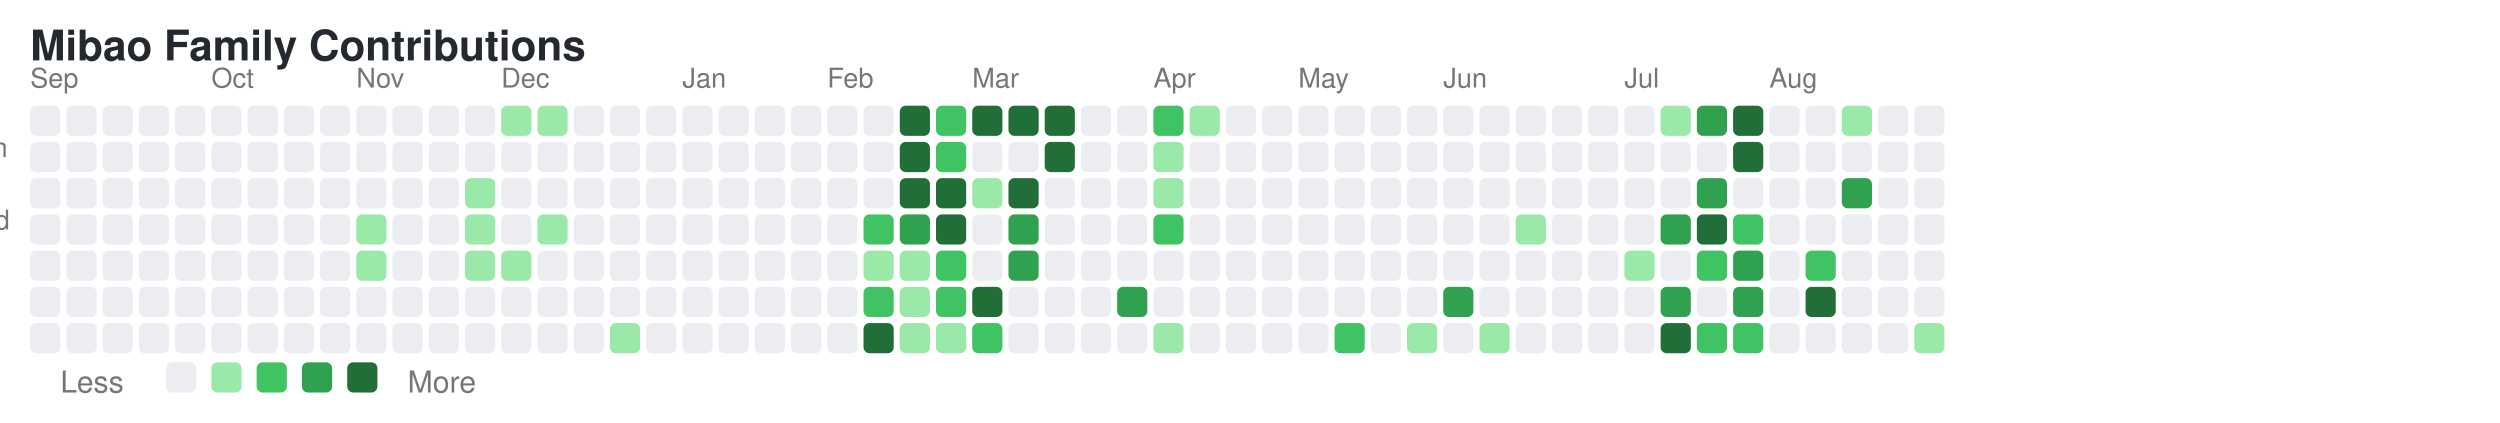
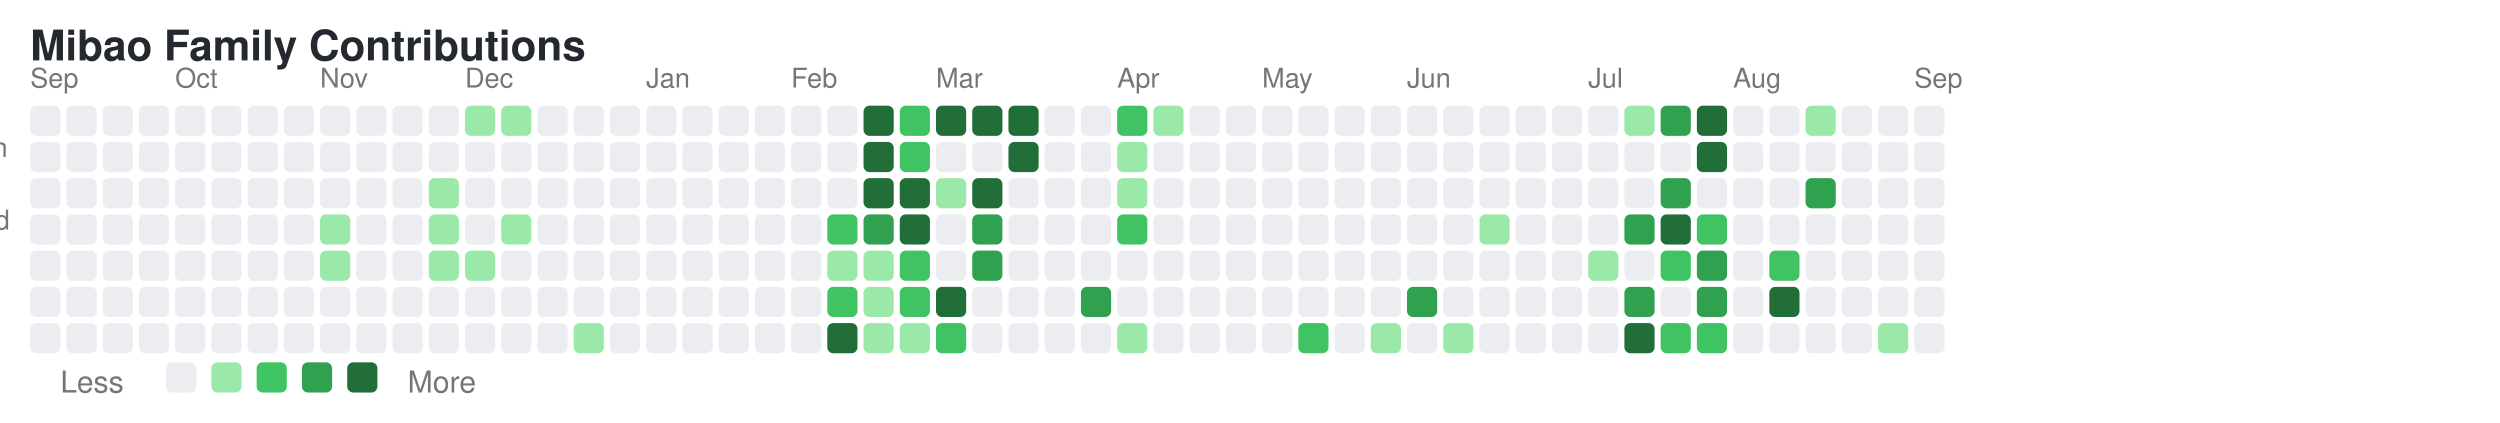
<svg xmlns="http://www.w3.org/2000/svg" width="828" height="140">
  <text x="10" y="20" font-family="-apple-system, BlinkMacSystemFont, Segoe UI, Helvetica, Arial, sans-serif" font-size="14" font-weight="600" fill="#24292f">Mibao Family Contributions</text>
  <g transform="translate(10, 35)">
    <text x="0" y="-6" font-family="-apple-system, BlinkMacSystemFont, Segoe UI, Helvetica, Arial, sans-serif" font-size="9" fill="#767676">Sep</text>
-     <text x="60" y="-6" font-family="-apple-system, BlinkMacSystemFont, Segoe UI, Helvetica, Arial, sans-serif" font-size="9" fill="#767676">Oct</text>
-     <text x="108" y="-6" font-family="-apple-system, BlinkMacSystemFont, Segoe UI, Helvetica, Arial, sans-serif" font-size="9" fill="#767676">Nov</text>
-     <text x="156" y="-6" font-family="-apple-system, BlinkMacSystemFont, Segoe UI, Helvetica, Arial, sans-serif" font-size="9" fill="#767676">Dec</text>
-     <text x="216" y="-6" font-family="-apple-system, BlinkMacSystemFont, Segoe UI, Helvetica, Arial, sans-serif" font-size="9" fill="#767676">Jan</text>
-     <text x="264" y="-6" font-family="-apple-system, BlinkMacSystemFont, Segoe UI, Helvetica, Arial, sans-serif" font-size="9" fill="#767676">Feb</text>
-     <text x="312" y="-6" font-family="-apple-system, BlinkMacSystemFont, Segoe UI, Helvetica, Arial, sans-serif" font-size="9" fill="#767676">Mar</text>
-     <text x="372" y="-6" font-family="-apple-system, BlinkMacSystemFont, Segoe UI, Helvetica, Arial, sans-serif" font-size="9" fill="#767676">Apr</text>
-     <text x="420" y="-6" font-family="-apple-system, BlinkMacSystemFont, Segoe UI, Helvetica, Arial, sans-serif" font-size="9" fill="#767676">May</text>
-     <text x="468" y="-6" font-family="-apple-system, BlinkMacSystemFont, Segoe UI, Helvetica, Arial, sans-serif" font-size="9" fill="#767676">Jun</text>
-     <text x="528" y="-6" font-family="-apple-system, BlinkMacSystemFont, Segoe UI, Helvetica, Arial, sans-serif" font-size="9" fill="#767676">Jul</text>
-     <text x="576" y="-6" font-family="-apple-system, BlinkMacSystemFont, Segoe UI, Helvetica, Arial, sans-serif" font-size="9" fill="#767676">Aug</text>
+     <text x="48" y="-6" font-family="-apple-system, BlinkMacSystemFont, Segoe UI, Helvetica, Arial, sans-serif" font-size="9" fill="#767676">Oct</text>
+     <text x="96" y="-6" font-family="-apple-system, BlinkMacSystemFont, Segoe UI, Helvetica, Arial, sans-serif" font-size="9" fill="#767676">Nov</text>
+     <text x="144" y="-6" font-family="-apple-system, BlinkMacSystemFont, Segoe UI, Helvetica, Arial, sans-serif" font-size="9" fill="#767676">Dec</text>
+     <text x="204" y="-6" font-family="-apple-system, BlinkMacSystemFont, Segoe UI, Helvetica, Arial, sans-serif" font-size="9" fill="#767676">Jan</text>
+     <text x="252" y="-6" font-family="-apple-system, BlinkMacSystemFont, Segoe UI, Helvetica, Arial, sans-serif" font-size="9" fill="#767676">Feb</text>
+     <text x="300" y="-6" font-family="-apple-system, BlinkMacSystemFont, Segoe UI, Helvetica, Arial, sans-serif" font-size="9" fill="#767676">Mar</text>
+     <text x="360" y="-6" font-family="-apple-system, BlinkMacSystemFont, Segoe UI, Helvetica, Arial, sans-serif" font-size="9" fill="#767676">Apr</text>
+     <text x="408" y="-6" font-family="-apple-system, BlinkMacSystemFont, Segoe UI, Helvetica, Arial, sans-serif" font-size="9" fill="#767676">May</text>
+     <text x="456" y="-6" font-family="-apple-system, BlinkMacSystemFont, Segoe UI, Helvetica, Arial, sans-serif" font-size="9" fill="#767676">Jun</text>
+     <text x="516" y="-6" font-family="-apple-system, BlinkMacSystemFont, Segoe UI, Helvetica, Arial, sans-serif" font-size="9" fill="#767676">Jul</text>
+     <text x="564" y="-6" font-family="-apple-system, BlinkMacSystemFont, Segoe UI, Helvetica, Arial, sans-serif" font-size="9" fill="#767676">Aug</text>
+     <text x="624" y="-6" font-family="-apple-system, BlinkMacSystemFont, Segoe UI, Helvetica, Arial, sans-serif" font-size="9" fill="#767676">Sep</text>
    <text x="-25" y="17.0" font-family="-apple-system, BlinkMacSystemFont, Segoe UI, Helvetica, Arial, sans-serif" font-size="9" fill="#767676">Mon</text>
    <text x="-25" y="41.0" font-family="-apple-system, BlinkMacSystemFont, Segoe UI, Helvetica, Arial, sans-serif" font-size="9" fill="#767676">Wed</text>
    <text x="-25" y="65.0" font-family="-apple-system, BlinkMacSystemFont, Segoe UI, Helvetica, Arial, sans-serif" font-size="9" fill="#767676">Fri</text>
    <rect x="0" y="0" width="10" height="10" fill="#ebedf0" rx="2" />
    <rect x="0" y="12" width="10" height="10" fill="#ebedf0" rx="2" />
    <rect x="0" y="24" width="10" height="10" fill="#ebedf0" rx="2" />
    <rect x="0" y="36" width="10" height="10" fill="#ebedf0" rx="2" />
    <rect x="0" y="48" width="10" height="10" fill="#ebedf0" rx="2" />
    <rect x="0" y="60" width="10" height="10" fill="#ebedf0" rx="2" />
    <rect x="0" y="72" width="10" height="10" fill="#ebedf0" rx="2" />
    <rect x="12" y="0" width="10" height="10" fill="#ebedf0" rx="2" />
    <rect x="12" y="12" width="10" height="10" fill="#ebedf0" rx="2" />
    <rect x="12" y="24" width="10" height="10" fill="#ebedf0" rx="2" />
    <rect x="12" y="36" width="10" height="10" fill="#ebedf0" rx="2" />
    <rect x="12" y="48" width="10" height="10" fill="#ebedf0" rx="2" />
    <rect x="12" y="60" width="10" height="10" fill="#ebedf0" rx="2" />
    <rect x="12" y="72" width="10" height="10" fill="#ebedf0" rx="2" />
    <rect x="24" y="0" width="10" height="10" fill="#ebedf0" rx="2" />
    <rect x="24" y="12" width="10" height="10" fill="#ebedf0" rx="2" />
    <rect x="24" y="24" width="10" height="10" fill="#ebedf0" rx="2" />
    <rect x="24" y="36" width="10" height="10" fill="#ebedf0" rx="2" />
    <rect x="24" y="48" width="10" height="10" fill="#ebedf0" rx="2" />
    <rect x="24" y="60" width="10" height="10" fill="#ebedf0" rx="2" />
    <rect x="24" y="72" width="10" height="10" fill="#ebedf0" rx="2" />
    <rect x="36" y="0" width="10" height="10" fill="#ebedf0" rx="2" />
    <rect x="36" y="12" width="10" height="10" fill="#ebedf0" rx="2" />
    <rect x="36" y="24" width="10" height="10" fill="#ebedf0" rx="2" />
    <rect x="36" y="36" width="10" height="10" fill="#ebedf0" rx="2" />
    <rect x="36" y="48" width="10" height="10" fill="#ebedf0" rx="2" />
    <rect x="36" y="60" width="10" height="10" fill="#ebedf0" rx="2" />
    <rect x="36" y="72" width="10" height="10" fill="#ebedf0" rx="2" />
    <rect x="48" y="0" width="10" height="10" fill="#ebedf0" rx="2" />
    <rect x="48" y="12" width="10" height="10" fill="#ebedf0" rx="2" />
    <rect x="48" y="24" width="10" height="10" fill="#ebedf0" rx="2" />
    <rect x="48" y="36" width="10" height="10" fill="#ebedf0" rx="2" />
    <rect x="48" y="48" width="10" height="10" fill="#ebedf0" rx="2" />
    <rect x="48" y="60" width="10" height="10" fill="#ebedf0" rx="2" />
    <rect x="48" y="72" width="10" height="10" fill="#ebedf0" rx="2" />
    <rect x="60" y="0" width="10" height="10" fill="#ebedf0" rx="2" />
    <rect x="60" y="12" width="10" height="10" fill="#ebedf0" rx="2" />
    <rect x="60" y="24" width="10" height="10" fill="#ebedf0" rx="2" />
    <rect x="60" y="36" width="10" height="10" fill="#ebedf0" rx="2" />
    <rect x="60" y="48" width="10" height="10" fill="#ebedf0" rx="2" />
    <rect x="60" y="60" width="10" height="10" fill="#ebedf0" rx="2" />
    <rect x="60" y="72" width="10" height="10" fill="#ebedf0" rx="2" />
    <rect x="72" y="0" width="10" height="10" fill="#ebedf0" rx="2" />
    <rect x="72" y="12" width="10" height="10" fill="#ebedf0" rx="2" />
    <rect x="72" y="24" width="10" height="10" fill="#ebedf0" rx="2" />
    <rect x="72" y="36" width="10" height="10" fill="#ebedf0" rx="2" />
    <rect x="72" y="48" width="10" height="10" fill="#ebedf0" rx="2" />
    <rect x="72" y="60" width="10" height="10" fill="#ebedf0" rx="2" />
    <rect x="72" y="72" width="10" height="10" fill="#ebedf0" rx="2" />
    <rect x="84" y="0" width="10" height="10" fill="#ebedf0" rx="2" />
    <rect x="84" y="12" width="10" height="10" fill="#ebedf0" rx="2" />
    <rect x="84" y="24" width="10" height="10" fill="#ebedf0" rx="2" />
    <rect x="84" y="36" width="10" height="10" fill="#ebedf0" rx="2" />
    <rect x="84" y="48" width="10" height="10" fill="#ebedf0" rx="2" />
    <rect x="84" y="60" width="10" height="10" fill="#ebedf0" rx="2" />
    <rect x="84" y="72" width="10" height="10" fill="#ebedf0" rx="2" />
    <rect x="96" y="0" width="10" height="10" fill="#ebedf0" rx="2" />
    <rect x="96" y="12" width="10" height="10" fill="#ebedf0" rx="2" />
    <rect x="96" y="24" width="10" height="10" fill="#ebedf0" rx="2" />
-     <rect x="96" y="36" width="10" height="10" fill="#ebedf0" rx="2" />
-     <rect x="96" y="48" width="10" height="10" fill="#ebedf0" rx="2" />
+     <rect x="96" y="36" width="10" height="10" fill="#9be9a8" rx="2" />
+     <rect x="96" y="48" width="10" height="10" fill="#9be9a8" rx="2" />
    <rect x="96" y="60" width="10" height="10" fill="#ebedf0" rx="2" />
    <rect x="96" y="72" width="10" height="10" fill="#ebedf0" rx="2" />
    <rect x="108" y="0" width="10" height="10" fill="#ebedf0" rx="2" />
    <rect x="108" y="12" width="10" height="10" fill="#ebedf0" rx="2" />
    <rect x="108" y="24" width="10" height="10" fill="#ebedf0" rx="2" />
-     <rect x="108" y="36" width="10" height="10" fill="#9be9a8" rx="2" />
-     <rect x="108" y="48" width="10" height="10" fill="#9be9a8" rx="2" />
+     <rect x="108" y="36" width="10" height="10" fill="#ebedf0" rx="2" />
+     <rect x="108" y="48" width="10" height="10" fill="#ebedf0" rx="2" />
    <rect x="108" y="60" width="10" height="10" fill="#ebedf0" rx="2" />
    <rect x="108" y="72" width="10" height="10" fill="#ebedf0" rx="2" />
    <rect x="120" y="0" width="10" height="10" fill="#ebedf0" rx="2" />
    <rect x="120" y="12" width="10" height="10" fill="#ebedf0" rx="2" />
    <rect x="120" y="24" width="10" height="10" fill="#ebedf0" rx="2" />
    <rect x="120" y="36" width="10" height="10" fill="#ebedf0" rx="2" />
    <rect x="120" y="48" width="10" height="10" fill="#ebedf0" rx="2" />
    <rect x="120" y="60" width="10" height="10" fill="#ebedf0" rx="2" />
    <rect x="120" y="72" width="10" height="10" fill="#ebedf0" rx="2" />
    <rect x="132" y="0" width="10" height="10" fill="#ebedf0" rx="2" />
    <rect x="132" y="12" width="10" height="10" fill="#ebedf0" rx="2" />
-     <rect x="132" y="24" width="10" height="10" fill="#ebedf0" rx="2" />
-     <rect x="132" y="36" width="10" height="10" fill="#ebedf0" rx="2" />
-     <rect x="132" y="48" width="10" height="10" fill="#ebedf0" rx="2" />
+     <rect x="132" y="24" width="10" height="10" fill="#9be9a8" rx="2" />
+     <rect x="132" y="36" width="10" height="10" fill="#9be9a8" rx="2" />
+     <rect x="132" y="48" width="10" height="10" fill="#9be9a8" rx="2" />
    <rect x="132" y="60" width="10" height="10" fill="#ebedf0" rx="2" />
    <rect x="132" y="72" width="10" height="10" fill="#ebedf0" rx="2" />
-     <rect x="144" y="0" width="10" height="10" fill="#ebedf0" rx="2" />
+     <rect x="144" y="0" width="10" height="10" fill="#9be9a8" rx="2" />
    <rect x="144" y="12" width="10" height="10" fill="#ebedf0" rx="2" />
-     <rect x="144" y="24" width="10" height="10" fill="#9be9a8" rx="2" />
-     <rect x="144" y="36" width="10" height="10" fill="#9be9a8" rx="2" />
+     <rect x="144" y="24" width="10" height="10" fill="#ebedf0" rx="2" />
+     <rect x="144" y="36" width="10" height="10" fill="#ebedf0" rx="2" />
    <rect x="144" y="48" width="10" height="10" fill="#9be9a8" rx="2" />
    <rect x="144" y="60" width="10" height="10" fill="#ebedf0" rx="2" />
    <rect x="144" y="72" width="10" height="10" fill="#ebedf0" rx="2" />
    <rect x="156" y="0" width="10" height="10" fill="#9be9a8" rx="2" />
    <rect x="156" y="12" width="10" height="10" fill="#ebedf0" rx="2" />
    <rect x="156" y="24" width="10" height="10" fill="#ebedf0" rx="2" />
-     <rect x="156" y="36" width="10" height="10" fill="#ebedf0" rx="2" />
-     <rect x="156" y="48" width="10" height="10" fill="#9be9a8" rx="2" />
+     <rect x="156" y="36" width="10" height="10" fill="#9be9a8" rx="2" />
+     <rect x="156" y="48" width="10" height="10" fill="#ebedf0" rx="2" />
    <rect x="156" y="60" width="10" height="10" fill="#ebedf0" rx="2" />
    <rect x="156" y="72" width="10" height="10" fill="#ebedf0" rx="2" />
-     <rect x="168" y="0" width="10" height="10" fill="#9be9a8" rx="2" />
+     <rect x="168" y="0" width="10" height="10" fill="#ebedf0" rx="2" />
    <rect x="168" y="12" width="10" height="10" fill="#ebedf0" rx="2" />
    <rect x="168" y="24" width="10" height="10" fill="#ebedf0" rx="2" />
-     <rect x="168" y="36" width="10" height="10" fill="#9be9a8" rx="2" />
+     <rect x="168" y="36" width="10" height="10" fill="#ebedf0" rx="2" />
    <rect x="168" y="48" width="10" height="10" fill="#ebedf0" rx="2" />
    <rect x="168" y="60" width="10" height="10" fill="#ebedf0" rx="2" />
    <rect x="168" y="72" width="10" height="10" fill="#ebedf0" rx="2" />
    <rect x="180" y="0" width="10" height="10" fill="#ebedf0" rx="2" />
    <rect x="180" y="12" width="10" height="10" fill="#ebedf0" rx="2" />
    <rect x="180" y="24" width="10" height="10" fill="#ebedf0" rx="2" />
    <rect x="180" y="36" width="10" height="10" fill="#ebedf0" rx="2" />
    <rect x="180" y="48" width="10" height="10" fill="#ebedf0" rx="2" />
    <rect x="180" y="60" width="10" height="10" fill="#ebedf0" rx="2" />
-     <rect x="180" y="72" width="10" height="10" fill="#ebedf0" rx="2" />
+     <rect x="180" y="72" width="10" height="10" fill="#9be9a8" rx="2" />
    <rect x="192" y="0" width="10" height="10" fill="#ebedf0" rx="2" />
    <rect x="192" y="12" width="10" height="10" fill="#ebedf0" rx="2" />
    <rect x="192" y="24" width="10" height="10" fill="#ebedf0" rx="2" />
    <rect x="192" y="36" width="10" height="10" fill="#ebedf0" rx="2" />
    <rect x="192" y="48" width="10" height="10" fill="#ebedf0" rx="2" />
    <rect x="192" y="60" width="10" height="10" fill="#ebedf0" rx="2" />
-     <rect x="192" y="72" width="10" height="10" fill="#9be9a8" rx="2" />
+     <rect x="192" y="72" width="10" height="10" fill="#ebedf0" rx="2" />
    <rect x="204" y="0" width="10" height="10" fill="#ebedf0" rx="2" />
    <rect x="204" y="12" width="10" height="10" fill="#ebedf0" rx="2" />
    <rect x="204" y="24" width="10" height="10" fill="#ebedf0" rx="2" />
    <rect x="204" y="36" width="10" height="10" fill="#ebedf0" rx="2" />
    <rect x="204" y="48" width="10" height="10" fill="#ebedf0" rx="2" />
    <rect x="204" y="60" width="10" height="10" fill="#ebedf0" rx="2" />
    <rect x="204" y="72" width="10" height="10" fill="#ebedf0" rx="2" />
    <rect x="216" y="0" width="10" height="10" fill="#ebedf0" rx="2" />
    <rect x="216" y="12" width="10" height="10" fill="#ebedf0" rx="2" />
    <rect x="216" y="24" width="10" height="10" fill="#ebedf0" rx="2" />
    <rect x="216" y="36" width="10" height="10" fill="#ebedf0" rx="2" />
    <rect x="216" y="48" width="10" height="10" fill="#ebedf0" rx="2" />
    <rect x="216" y="60" width="10" height="10" fill="#ebedf0" rx="2" />
    <rect x="216" y="72" width="10" height="10" fill="#ebedf0" rx="2" />
    <rect x="228" y="0" width="10" height="10" fill="#ebedf0" rx="2" />
    <rect x="228" y="12" width="10" height="10" fill="#ebedf0" rx="2" />
    <rect x="228" y="24" width="10" height="10" fill="#ebedf0" rx="2" />
    <rect x="228" y="36" width="10" height="10" fill="#ebedf0" rx="2" />
    <rect x="228" y="48" width="10" height="10" fill="#ebedf0" rx="2" />
    <rect x="228" y="60" width="10" height="10" fill="#ebedf0" rx="2" />
    <rect x="228" y="72" width="10" height="10" fill="#ebedf0" rx="2" />
    <rect x="240" y="0" width="10" height="10" fill="#ebedf0" rx="2" />
    <rect x="240" y="12" width="10" height="10" fill="#ebedf0" rx="2" />
    <rect x="240" y="24" width="10" height="10" fill="#ebedf0" rx="2" />
    <rect x="240" y="36" width="10" height="10" fill="#ebedf0" rx="2" />
    <rect x="240" y="48" width="10" height="10" fill="#ebedf0" rx="2" />
    <rect x="240" y="60" width="10" height="10" fill="#ebedf0" rx="2" />
    <rect x="240" y="72" width="10" height="10" fill="#ebedf0" rx="2" />
    <rect x="252" y="0" width="10" height="10" fill="#ebedf0" rx="2" />
    <rect x="252" y="12" width="10" height="10" fill="#ebedf0" rx="2" />
    <rect x="252" y="24" width="10" height="10" fill="#ebedf0" rx="2" />
    <rect x="252" y="36" width="10" height="10" fill="#ebedf0" rx="2" />
    <rect x="252" y="48" width="10" height="10" fill="#ebedf0" rx="2" />
    <rect x="252" y="60" width="10" height="10" fill="#ebedf0" rx="2" />
    <rect x="252" y="72" width="10" height="10" fill="#ebedf0" rx="2" />
    <rect x="264" y="0" width="10" height="10" fill="#ebedf0" rx="2" />
    <rect x="264" y="12" width="10" height="10" fill="#ebedf0" rx="2" />
    <rect x="264" y="24" width="10" height="10" fill="#ebedf0" rx="2" />
-     <rect x="264" y="36" width="10" height="10" fill="#ebedf0" rx="2" />
-     <rect x="264" y="48" width="10" height="10" fill="#ebedf0" rx="2" />
-     <rect x="264" y="60" width="10" height="10" fill="#ebedf0" rx="2" />
-     <rect x="264" y="72" width="10" height="10" fill="#ebedf0" rx="2" />
-     <rect x="276" y="0" width="10" height="10" fill="#ebedf0" rx="2" />
-     <rect x="276" y="12" width="10" height="10" fill="#ebedf0" rx="2" />
-     <rect x="276" y="24" width="10" height="10" fill="#ebedf0" rx="2" />
-     <rect x="276" y="36" width="10" height="10" fill="#40c463" rx="2" />
+     <rect x="264" y="36" width="10" height="10" fill="#40c463" rx="2" />
+     <rect x="264" y="48" width="10" height="10" fill="#9be9a8" rx="2" />
+     <rect x="264" y="60" width="10" height="10" fill="#40c463" rx="2" />
+     <rect x="264" y="72" width="10" height="10" fill="#216e39" rx="2" />
+     <rect x="276" y="0" width="10" height="10" fill="#216e39" rx="2" />
+     <rect x="276" y="12" width="10" height="10" fill="#216e39" rx="2" />
+     <rect x="276" y="24" width="10" height="10" fill="#216e39" rx="2" />
+     <rect x="276" y="36" width="10" height="10" fill="#30a14e" rx="2" />
    <rect x="276" y="48" width="10" height="10" fill="#9be9a8" rx="2" />
-     <rect x="276" y="60" width="10" height="10" fill="#40c463" rx="2" />
-     <rect x="276" y="72" width="10" height="10" fill="#216e39" rx="2" />
-     <rect x="288" y="0" width="10" height="10" fill="#216e39" rx="2" />
-     <rect x="288" y="12" width="10" height="10" fill="#216e39" rx="2" />
+     <rect x="276" y="60" width="10" height="10" fill="#9be9a8" rx="2" />
+     <rect x="276" y="72" width="10" height="10" fill="#9be9a8" rx="2" />
+     <rect x="288" y="0" width="10" height="10" fill="#40c463" rx="2" />
+     <rect x="288" y="12" width="10" height="10" fill="#40c463" rx="2" />
    <rect x="288" y="24" width="10" height="10" fill="#216e39" rx="2" />
-     <rect x="288" y="36" width="10" height="10" fill="#30a14e" rx="2" />
-     <rect x="288" y="48" width="10" height="10" fill="#9be9a8" rx="2" />
-     <rect x="288" y="60" width="10" height="10" fill="#9be9a8" rx="2" />
+     <rect x="288" y="36" width="10" height="10" fill="#216e39" rx="2" />
+     <rect x="288" y="48" width="10" height="10" fill="#40c463" rx="2" />
+     <rect x="288" y="60" width="10" height="10" fill="#40c463" rx="2" />
    <rect x="288" y="72" width="10" height="10" fill="#9be9a8" rx="2" />
-     <rect x="300" y="0" width="10" height="10" fill="#40c463" rx="2" />
-     <rect x="300" y="12" width="10" height="10" fill="#40c463" rx="2" />
-     <rect x="300" y="24" width="10" height="10" fill="#216e39" rx="2" />
-     <rect x="300" y="36" width="10" height="10" fill="#216e39" rx="2" />
-     <rect x="300" y="48" width="10" height="10" fill="#40c463" rx="2" />
-     <rect x="300" y="60" width="10" height="10" fill="#40c463" rx="2" />
-     <rect x="300" y="72" width="10" height="10" fill="#9be9a8" rx="2" />
+     <rect x="300" y="0" width="10" height="10" fill="#216e39" rx="2" />
+     <rect x="300" y="12" width="10" height="10" fill="#ebedf0" rx="2" />
+     <rect x="300" y="24" width="10" height="10" fill="#9be9a8" rx="2" />
+     <rect x="300" y="36" width="10" height="10" fill="#ebedf0" rx="2" />
+     <rect x="300" y="48" width="10" height="10" fill="#ebedf0" rx="2" />
+     <rect x="300" y="60" width="10" height="10" fill="#216e39" rx="2" />
+     <rect x="300" y="72" width="10" height="10" fill="#40c463" rx="2" />
    <rect x="312" y="0" width="10" height="10" fill="#216e39" rx="2" />
    <rect x="312" y="12" width="10" height="10" fill="#ebedf0" rx="2" />
-     <rect x="312" y="24" width="10" height="10" fill="#9be9a8" rx="2" />
-     <rect x="312" y="36" width="10" height="10" fill="#ebedf0" rx="2" />
-     <rect x="312" y="48" width="10" height="10" fill="#ebedf0" rx="2" />
-     <rect x="312" y="60" width="10" height="10" fill="#216e39" rx="2" />
-     <rect x="312" y="72" width="10" height="10" fill="#40c463" rx="2" />
+     <rect x="312" y="24" width="10" height="10" fill="#216e39" rx="2" />
+     <rect x="312" y="36" width="10" height="10" fill="#30a14e" rx="2" />
+     <rect x="312" y="48" width="10" height="10" fill="#30a14e" rx="2" />
+     <rect x="312" y="60" width="10" height="10" fill="#ebedf0" rx="2" />
+     <rect x="312" y="72" width="10" height="10" fill="#ebedf0" rx="2" />
    <rect x="324" y="0" width="10" height="10" fill="#216e39" rx="2" />
-     <rect x="324" y="12" width="10" height="10" fill="#ebedf0" rx="2" />
-     <rect x="324" y="24" width="10" height="10" fill="#216e39" rx="2" />
-     <rect x="324" y="36" width="10" height="10" fill="#30a14e" rx="2" />
-     <rect x="324" y="48" width="10" height="10" fill="#30a14e" rx="2" />
+     <rect x="324" y="12" width="10" height="10" fill="#216e39" rx="2" />
+     <rect x="324" y="24" width="10" height="10" fill="#ebedf0" rx="2" />
+     <rect x="324" y="36" width="10" height="10" fill="#ebedf0" rx="2" />
+     <rect x="324" y="48" width="10" height="10" fill="#ebedf0" rx="2" />
    <rect x="324" y="60" width="10" height="10" fill="#ebedf0" rx="2" />
    <rect x="324" y="72" width="10" height="10" fill="#ebedf0" rx="2" />
-     <rect x="336" y="0" width="10" height="10" fill="#216e39" rx="2" />
-     <rect x="336" y="12" width="10" height="10" fill="#216e39" rx="2" />
+     <rect x="336" y="0" width="10" height="10" fill="#ebedf0" rx="2" />
+     <rect x="336" y="12" width="10" height="10" fill="#ebedf0" rx="2" />
    <rect x="336" y="24" width="10" height="10" fill="#ebedf0" rx="2" />
    <rect x="336" y="36" width="10" height="10" fill="#ebedf0" rx="2" />
    <rect x="336" y="48" width="10" height="10" fill="#ebedf0" rx="2" />
    <rect x="336" y="60" width="10" height="10" fill="#ebedf0" rx="2" />
    <rect x="336" y="72" width="10" height="10" fill="#ebedf0" rx="2" />
    <rect x="348" y="0" width="10" height="10" fill="#ebedf0" rx="2" />
    <rect x="348" y="12" width="10" height="10" fill="#ebedf0" rx="2" />
    <rect x="348" y="24" width="10" height="10" fill="#ebedf0" rx="2" />
    <rect x="348" y="36" width="10" height="10" fill="#ebedf0" rx="2" />
    <rect x="348" y="48" width="10" height="10" fill="#ebedf0" rx="2" />
-     <rect x="348" y="60" width="10" height="10" fill="#ebedf0" rx="2" />
+     <rect x="348" y="60" width="10" height="10" fill="#30a14e" rx="2" />
    <rect x="348" y="72" width="10" height="10" fill="#ebedf0" rx="2" />
-     <rect x="360" y="0" width="10" height="10" fill="#ebedf0" rx="2" />
-     <rect x="360" y="12" width="10" height="10" fill="#ebedf0" rx="2" />
-     <rect x="360" y="24" width="10" height="10" fill="#ebedf0" rx="2" />
-     <rect x="360" y="36" width="10" height="10" fill="#ebedf0" rx="2" />
+     <rect x="360" y="0" width="10" height="10" fill="#40c463" rx="2" />
+     <rect x="360" y="12" width="10" height="10" fill="#9be9a8" rx="2" />
+     <rect x="360" y="24" width="10" height="10" fill="#9be9a8" rx="2" />
+     <rect x="360" y="36" width="10" height="10" fill="#40c463" rx="2" />
    <rect x="360" y="48" width="10" height="10" fill="#ebedf0" rx="2" />
-     <rect x="360" y="60" width="10" height="10" fill="#30a14e" rx="2" />
-     <rect x="360" y="72" width="10" height="10" fill="#ebedf0" rx="2" />
-     <rect x="372" y="0" width="10" height="10" fill="#40c463" rx="2" />
-     <rect x="372" y="12" width="10" height="10" fill="#9be9a8" rx="2" />
-     <rect x="372" y="24" width="10" height="10" fill="#9be9a8" rx="2" />
-     <rect x="372" y="36" width="10" height="10" fill="#40c463" rx="2" />
+     <rect x="360" y="60" width="10" height="10" fill="#ebedf0" rx="2" />
+     <rect x="360" y="72" width="10" height="10" fill="#9be9a8" rx="2" />
+     <rect x="372" y="0" width="10" height="10" fill="#9be9a8" rx="2" />
+     <rect x="372" y="12" width="10" height="10" fill="#ebedf0" rx="2" />
+     <rect x="372" y="24" width="10" height="10" fill="#ebedf0" rx="2" />
+     <rect x="372" y="36" width="10" height="10" fill="#ebedf0" rx="2" />
    <rect x="372" y="48" width="10" height="10" fill="#ebedf0" rx="2" />
    <rect x="372" y="60" width="10" height="10" fill="#ebedf0" rx="2" />
-     <rect x="372" y="72" width="10" height="10" fill="#9be9a8" rx="2" />
-     <rect x="384" y="0" width="10" height="10" fill="#9be9a8" rx="2" />
+     <rect x="372" y="72" width="10" height="10" fill="#ebedf0" rx="2" />
+     <rect x="384" y="0" width="10" height="10" fill="#ebedf0" rx="2" />
    <rect x="384" y="12" width="10" height="10" fill="#ebedf0" rx="2" />
    <rect x="384" y="24" width="10" height="10" fill="#ebedf0" rx="2" />
    <rect x="384" y="36" width="10" height="10" fill="#ebedf0" rx="2" />
    <rect x="384" y="48" width="10" height="10" fill="#ebedf0" rx="2" />
    <rect x="384" y="60" width="10" height="10" fill="#ebedf0" rx="2" />
    <rect x="384" y="72" width="10" height="10" fill="#ebedf0" rx="2" />
    <rect x="396" y="0" width="10" height="10" fill="#ebedf0" rx="2" />
    <rect x="396" y="12" width="10" height="10" fill="#ebedf0" rx="2" />
    <rect x="396" y="24" width="10" height="10" fill="#ebedf0" rx="2" />
    <rect x="396" y="36" width="10" height="10" fill="#ebedf0" rx="2" />
    <rect x="396" y="48" width="10" height="10" fill="#ebedf0" rx="2" />
    <rect x="396" y="60" width="10" height="10" fill="#ebedf0" rx="2" />
    <rect x="396" y="72" width="10" height="10" fill="#ebedf0" rx="2" />
    <rect x="408" y="0" width="10" height="10" fill="#ebedf0" rx="2" />
    <rect x="408" y="12" width="10" height="10" fill="#ebedf0" rx="2" />
    <rect x="408" y="24" width="10" height="10" fill="#ebedf0" rx="2" />
    <rect x="408" y="36" width="10" height="10" fill="#ebedf0" rx="2" />
    <rect x="408" y="48" width="10" height="10" fill="#ebedf0" rx="2" />
    <rect x="408" y="60" width="10" height="10" fill="#ebedf0" rx="2" />
    <rect x="408" y="72" width="10" height="10" fill="#ebedf0" rx="2" />
    <rect x="420" y="0" width="10" height="10" fill="#ebedf0" rx="2" />
    <rect x="420" y="12" width="10" height="10" fill="#ebedf0" rx="2" />
    <rect x="420" y="24" width="10" height="10" fill="#ebedf0" rx="2" />
    <rect x="420" y="36" width="10" height="10" fill="#ebedf0" rx="2" />
    <rect x="420" y="48" width="10" height="10" fill="#ebedf0" rx="2" />
    <rect x="420" y="60" width="10" height="10" fill="#ebedf0" rx="2" />
-     <rect x="420" y="72" width="10" height="10" fill="#ebedf0" rx="2" />
+     <rect x="420" y="72" width="10" height="10" fill="#40c463" rx="2" />
    <rect x="432" y="0" width="10" height="10" fill="#ebedf0" rx="2" />
    <rect x="432" y="12" width="10" height="10" fill="#ebedf0" rx="2" />
    <rect x="432" y="24" width="10" height="10" fill="#ebedf0" rx="2" />
    <rect x="432" y="36" width="10" height="10" fill="#ebedf0" rx="2" />
    <rect x="432" y="48" width="10" height="10" fill="#ebedf0" rx="2" />
    <rect x="432" y="60" width="10" height="10" fill="#ebedf0" rx="2" />
-     <rect x="432" y="72" width="10" height="10" fill="#40c463" rx="2" />
+     <rect x="432" y="72" width="10" height="10" fill="#ebedf0" rx="2" />
    <rect x="444" y="0" width="10" height="10" fill="#ebedf0" rx="2" />
    <rect x="444" y="12" width="10" height="10" fill="#ebedf0" rx="2" />
    <rect x="444" y="24" width="10" height="10" fill="#ebedf0" rx="2" />
    <rect x="444" y="36" width="10" height="10" fill="#ebedf0" rx="2" />
    <rect x="444" y="48" width="10" height="10" fill="#ebedf0" rx="2" />
    <rect x="444" y="60" width="10" height="10" fill="#ebedf0" rx="2" />
-     <rect x="444" y="72" width="10" height="10" fill="#ebedf0" rx="2" />
+     <rect x="444" y="72" width="10" height="10" fill="#9be9a8" rx="2" />
    <rect x="456" y="0" width="10" height="10" fill="#ebedf0" rx="2" />
    <rect x="456" y="12" width="10" height="10" fill="#ebedf0" rx="2" />
    <rect x="456" y="24" width="10" height="10" fill="#ebedf0" rx="2" />
    <rect x="456" y="36" width="10" height="10" fill="#ebedf0" rx="2" />
    <rect x="456" y="48" width="10" height="10" fill="#ebedf0" rx="2" />
-     <rect x="456" y="60" width="10" height="10" fill="#ebedf0" rx="2" />
-     <rect x="456" y="72" width="10" height="10" fill="#9be9a8" rx="2" />
+     <rect x="456" y="60" width="10" height="10" fill="#30a14e" rx="2" />
+     <rect x="456" y="72" width="10" height="10" fill="#ebedf0" rx="2" />
    <rect x="468" y="0" width="10" height="10" fill="#ebedf0" rx="2" />
    <rect x="468" y="12" width="10" height="10" fill="#ebedf0" rx="2" />
    <rect x="468" y="24" width="10" height="10" fill="#ebedf0" rx="2" />
    <rect x="468" y="36" width="10" height="10" fill="#ebedf0" rx="2" />
    <rect x="468" y="48" width="10" height="10" fill="#ebedf0" rx="2" />
-     <rect x="468" y="60" width="10" height="10" fill="#30a14e" rx="2" />
-     <rect x="468" y="72" width="10" height="10" fill="#ebedf0" rx="2" />
+     <rect x="468" y="60" width="10" height="10" fill="#ebedf0" rx="2" />
+     <rect x="468" y="72" width="10" height="10" fill="#9be9a8" rx="2" />
    <rect x="480" y="0" width="10" height="10" fill="#ebedf0" rx="2" />
    <rect x="480" y="12" width="10" height="10" fill="#ebedf0" rx="2" />
    <rect x="480" y="24" width="10" height="10" fill="#ebedf0" rx="2" />
-     <rect x="480" y="36" width="10" height="10" fill="#ebedf0" rx="2" />
+     <rect x="480" y="36" width="10" height="10" fill="#9be9a8" rx="2" />
    <rect x="480" y="48" width="10" height="10" fill="#ebedf0" rx="2" />
    <rect x="480" y="60" width="10" height="10" fill="#ebedf0" rx="2" />
-     <rect x="480" y="72" width="10" height="10" fill="#9be9a8" rx="2" />
+     <rect x="480" y="72" width="10" height="10" fill="#ebedf0" rx="2" />
    <rect x="492" y="0" width="10" height="10" fill="#ebedf0" rx="2" />
    <rect x="492" y="12" width="10" height="10" fill="#ebedf0" rx="2" />
    <rect x="492" y="24" width="10" height="10" fill="#ebedf0" rx="2" />
-     <rect x="492" y="36" width="10" height="10" fill="#9be9a8" rx="2" />
+     <rect x="492" y="36" width="10" height="10" fill="#ebedf0" rx="2" />
    <rect x="492" y="48" width="10" height="10" fill="#ebedf0" rx="2" />
    <rect x="492" y="60" width="10" height="10" fill="#ebedf0" rx="2" />
    <rect x="492" y="72" width="10" height="10" fill="#ebedf0" rx="2" />
    <rect x="504" y="0" width="10" height="10" fill="#ebedf0" rx="2" />
    <rect x="504" y="12" width="10" height="10" fill="#ebedf0" rx="2" />
    <rect x="504" y="24" width="10" height="10" fill="#ebedf0" rx="2" />
    <rect x="504" y="36" width="10" height="10" fill="#ebedf0" rx="2" />
    <rect x="504" y="48" width="10" height="10" fill="#ebedf0" rx="2" />
    <rect x="504" y="60" width="10" height="10" fill="#ebedf0" rx="2" />
    <rect x="504" y="72" width="10" height="10" fill="#ebedf0" rx="2" />
    <rect x="516" y="0" width="10" height="10" fill="#ebedf0" rx="2" />
    <rect x="516" y="12" width="10" height="10" fill="#ebedf0" rx="2" />
    <rect x="516" y="24" width="10" height="10" fill="#ebedf0" rx="2" />
    <rect x="516" y="36" width="10" height="10" fill="#ebedf0" rx="2" />
-     <rect x="516" y="48" width="10" height="10" fill="#ebedf0" rx="2" />
+     <rect x="516" y="48" width="10" height="10" fill="#9be9a8" rx="2" />
    <rect x="516" y="60" width="10" height="10" fill="#ebedf0" rx="2" />
    <rect x="516" y="72" width="10" height="10" fill="#ebedf0" rx="2" />
-     <rect x="528" y="0" width="10" height="10" fill="#ebedf0" rx="2" />
+     <rect x="528" y="0" width="10" height="10" fill="#9be9a8" rx="2" />
    <rect x="528" y="12" width="10" height="10" fill="#ebedf0" rx="2" />
    <rect x="528" y="24" width="10" height="10" fill="#ebedf0" rx="2" />
-     <rect x="528" y="36" width="10" height="10" fill="#ebedf0" rx="2" />
-     <rect x="528" y="48" width="10" height="10" fill="#9be9a8" rx="2" />
-     <rect x="528" y="60" width="10" height="10" fill="#ebedf0" rx="2" />
-     <rect x="528" y="72" width="10" height="10" fill="#ebedf0" rx="2" />
-     <rect x="540" y="0" width="10" height="10" fill="#9be9a8" rx="2" />
+     <rect x="528" y="36" width="10" height="10" fill="#30a14e" rx="2" />
+     <rect x="528" y="48" width="10" height="10" fill="#ebedf0" rx="2" />
+     <rect x="528" y="60" width="10" height="10" fill="#30a14e" rx="2" />
+     <rect x="528" y="72" width="10" height="10" fill="#216e39" rx="2" />
+     <rect x="540" y="0" width="10" height="10" fill="#30a14e" rx="2" />
    <rect x="540" y="12" width="10" height="10" fill="#ebedf0" rx="2" />
-     <rect x="540" y="24" width="10" height="10" fill="#ebedf0" rx="2" />
-     <rect x="540" y="36" width="10" height="10" fill="#30a14e" rx="2" />
-     <rect x="540" y="48" width="10" height="10" fill="#ebedf0" rx="2" />
-     <rect x="540" y="60" width="10" height="10" fill="#30a14e" rx="2" />
-     <rect x="540" y="72" width="10" height="10" fill="#216e39" rx="2" />
-     <rect x="552" y="0" width="10" height="10" fill="#30a14e" rx="2" />
-     <rect x="552" y="12" width="10" height="10" fill="#ebedf0" rx="2" />
-     <rect x="552" y="24" width="10" height="10" fill="#30a14e" rx="2" />
-     <rect x="552" y="36" width="10" height="10" fill="#216e39" rx="2" />
-     <rect x="552" y="48" width="10" height="10" fill="#40c463" rx="2" />
-     <rect x="552" y="60" width="10" height="10" fill="#ebedf0" rx="2" />
+     <rect x="540" y="24" width="10" height="10" fill="#30a14e" rx="2" />
+     <rect x="540" y="36" width="10" height="10" fill="#216e39" rx="2" />
+     <rect x="540" y="48" width="10" height="10" fill="#40c463" rx="2" />
+     <rect x="540" y="60" width="10" height="10" fill="#ebedf0" rx="2" />
+     <rect x="540" y="72" width="10" height="10" fill="#40c463" rx="2" />
+     <rect x="552" y="0" width="10" height="10" fill="#216e39" rx="2" />
+     <rect x="552" y="12" width="10" height="10" fill="#216e39" rx="2" />
+     <rect x="552" y="24" width="10" height="10" fill="#ebedf0" rx="2" />
+     <rect x="552" y="36" width="10" height="10" fill="#40c463" rx="2" />
+     <rect x="552" y="48" width="10" height="10" fill="#30a14e" rx="2" />
+     <rect x="552" y="60" width="10" height="10" fill="#30a14e" rx="2" />
    <rect x="552" y="72" width="10" height="10" fill="#40c463" rx="2" />
-     <rect x="564" y="0" width="10" height="10" fill="#216e39" rx="2" />
-     <rect x="564" y="12" width="10" height="10" fill="#216e39" rx="2" />
+     <rect x="564" y="0" width="10" height="10" fill="#ebedf0" rx="2" />
+     <rect x="564" y="12" width="10" height="10" fill="#ebedf0" rx="2" />
    <rect x="564" y="24" width="10" height="10" fill="#ebedf0" rx="2" />
-     <rect x="564" y="36" width="10" height="10" fill="#40c463" rx="2" />
-     <rect x="564" y="48" width="10" height="10" fill="#30a14e" rx="2" />
-     <rect x="564" y="60" width="10" height="10" fill="#30a14e" rx="2" />
-     <rect x="564" y="72" width="10" height="10" fill="#40c463" rx="2" />
+     <rect x="564" y="36" width="10" height="10" fill="#ebedf0" rx="2" />
+     <rect x="564" y="48" width="10" height="10" fill="#ebedf0" rx="2" />
+     <rect x="564" y="60" width="10" height="10" fill="#ebedf0" rx="2" />
+     <rect x="564" y="72" width="10" height="10" fill="#ebedf0" rx="2" />
    <rect x="576" y="0" width="10" height="10" fill="#ebedf0" rx="2" />
    <rect x="576" y="12" width="10" height="10" fill="#ebedf0" rx="2" />
    <rect x="576" y="24" width="10" height="10" fill="#ebedf0" rx="2" />
    <rect x="576" y="36" width="10" height="10" fill="#ebedf0" rx="2" />
-     <rect x="576" y="48" width="10" height="10" fill="#ebedf0" rx="2" />
-     <rect x="576" y="60" width="10" height="10" fill="#ebedf0" rx="2" />
+     <rect x="576" y="48" width="10" height="10" fill="#40c463" rx="2" />
+     <rect x="576" y="60" width="10" height="10" fill="#216e39" rx="2" />
    <rect x="576" y="72" width="10" height="10" fill="#ebedf0" rx="2" />
-     <rect x="588" y="0" width="10" height="10" fill="#ebedf0" rx="2" />
+     <rect x="588" y="0" width="10" height="10" fill="#9be9a8" rx="2" />
    <rect x="588" y="12" width="10" height="10" fill="#ebedf0" rx="2" />
-     <rect x="588" y="24" width="10" height="10" fill="#ebedf0" rx="2" />
+     <rect x="588" y="24" width="10" height="10" fill="#30a14e" rx="2" />
    <rect x="588" y="36" width="10" height="10" fill="#ebedf0" rx="2" />
-     <rect x="588" y="48" width="10" height="10" fill="#40c463" rx="2" />
-     <rect x="588" y="60" width="10" height="10" fill="#216e39" rx="2" />
+     <rect x="588" y="48" width="10" height="10" fill="#ebedf0" rx="2" />
+     <rect x="588" y="60" width="10" height="10" fill="#ebedf0" rx="2" />
    <rect x="588" y="72" width="10" height="10" fill="#ebedf0" rx="2" />
-     <rect x="600" y="0" width="10" height="10" fill="#9be9a8" rx="2" />
+     <rect x="600" y="0" width="10" height="10" fill="#ebedf0" rx="2" />
    <rect x="600" y="12" width="10" height="10" fill="#ebedf0" rx="2" />
-     <rect x="600" y="24" width="10" height="10" fill="#30a14e" rx="2" />
+     <rect x="600" y="24" width="10" height="10" fill="#ebedf0" rx="2" />
    <rect x="600" y="36" width="10" height="10" fill="#ebedf0" rx="2" />
    <rect x="600" y="48" width="10" height="10" fill="#ebedf0" rx="2" />
    <rect x="600" y="60" width="10" height="10" fill="#ebedf0" rx="2" />
    <rect x="600" y="72" width="10" height="10" fill="#ebedf0" rx="2" />
    <rect x="612" y="0" width="10" height="10" fill="#ebedf0" rx="2" />
    <rect x="612" y="12" width="10" height="10" fill="#ebedf0" rx="2" />
    <rect x="612" y="24" width="10" height="10" fill="#ebedf0" rx="2" />
    <rect x="612" y="36" width="10" height="10" fill="#ebedf0" rx="2" />
    <rect x="612" y="48" width="10" height="10" fill="#ebedf0" rx="2" />
    <rect x="612" y="60" width="10" height="10" fill="#ebedf0" rx="2" />
-     <rect x="612" y="72" width="10" height="10" fill="#ebedf0" rx="2" />
+     <rect x="612" y="72" width="10" height="10" fill="#9be9a8" rx="2" />
    <rect x="624" y="0" width="10" height="10" fill="#ebedf0" rx="2" />
    <rect x="624" y="12" width="10" height="10" fill="#ebedf0" rx="2" />
    <rect x="624" y="24" width="10" height="10" fill="#ebedf0" rx="2" />
    <rect x="624" y="36" width="10" height="10" fill="#ebedf0" rx="2" />
    <rect x="624" y="48" width="10" height="10" fill="#ebedf0" rx="2" />
    <rect x="624" y="60" width="10" height="10" fill="#ebedf0" rx="2" />
-     <rect x="624" y="72" width="10" height="10" fill="#9be9a8" rx="2" />
+     <rect x="624" y="72" width="10" height="10" fill="#ebedf0" rx="2" />
    <text x="10" y="95" font-family="-apple-system, BlinkMacSystemFont, Segoe UI, Helvetica, Arial, sans-serif" font-size="10" fill="#767676">Less</text>
    <rect x="45" y="85" width="10" height="10" fill="#ebedf0" rx="2" />
    <rect x="60" y="85" width="10" height="10" fill="#9be9a8" rx="2" />
    <rect x="75" y="85" width="10" height="10" fill="#40c463" rx="2" />
    <rect x="90" y="85" width="10" height="10" fill="#30a14e" rx="2" />
    <rect x="105" y="85" width="10" height="10" fill="#216e39" rx="2" />
    <text x="125" y="95" font-family="-apple-system, BlinkMacSystemFont, Segoe UI, Helvetica, Arial, sans-serif" font-size="10" fill="#767676">More</text>
  </g>
</svg>
